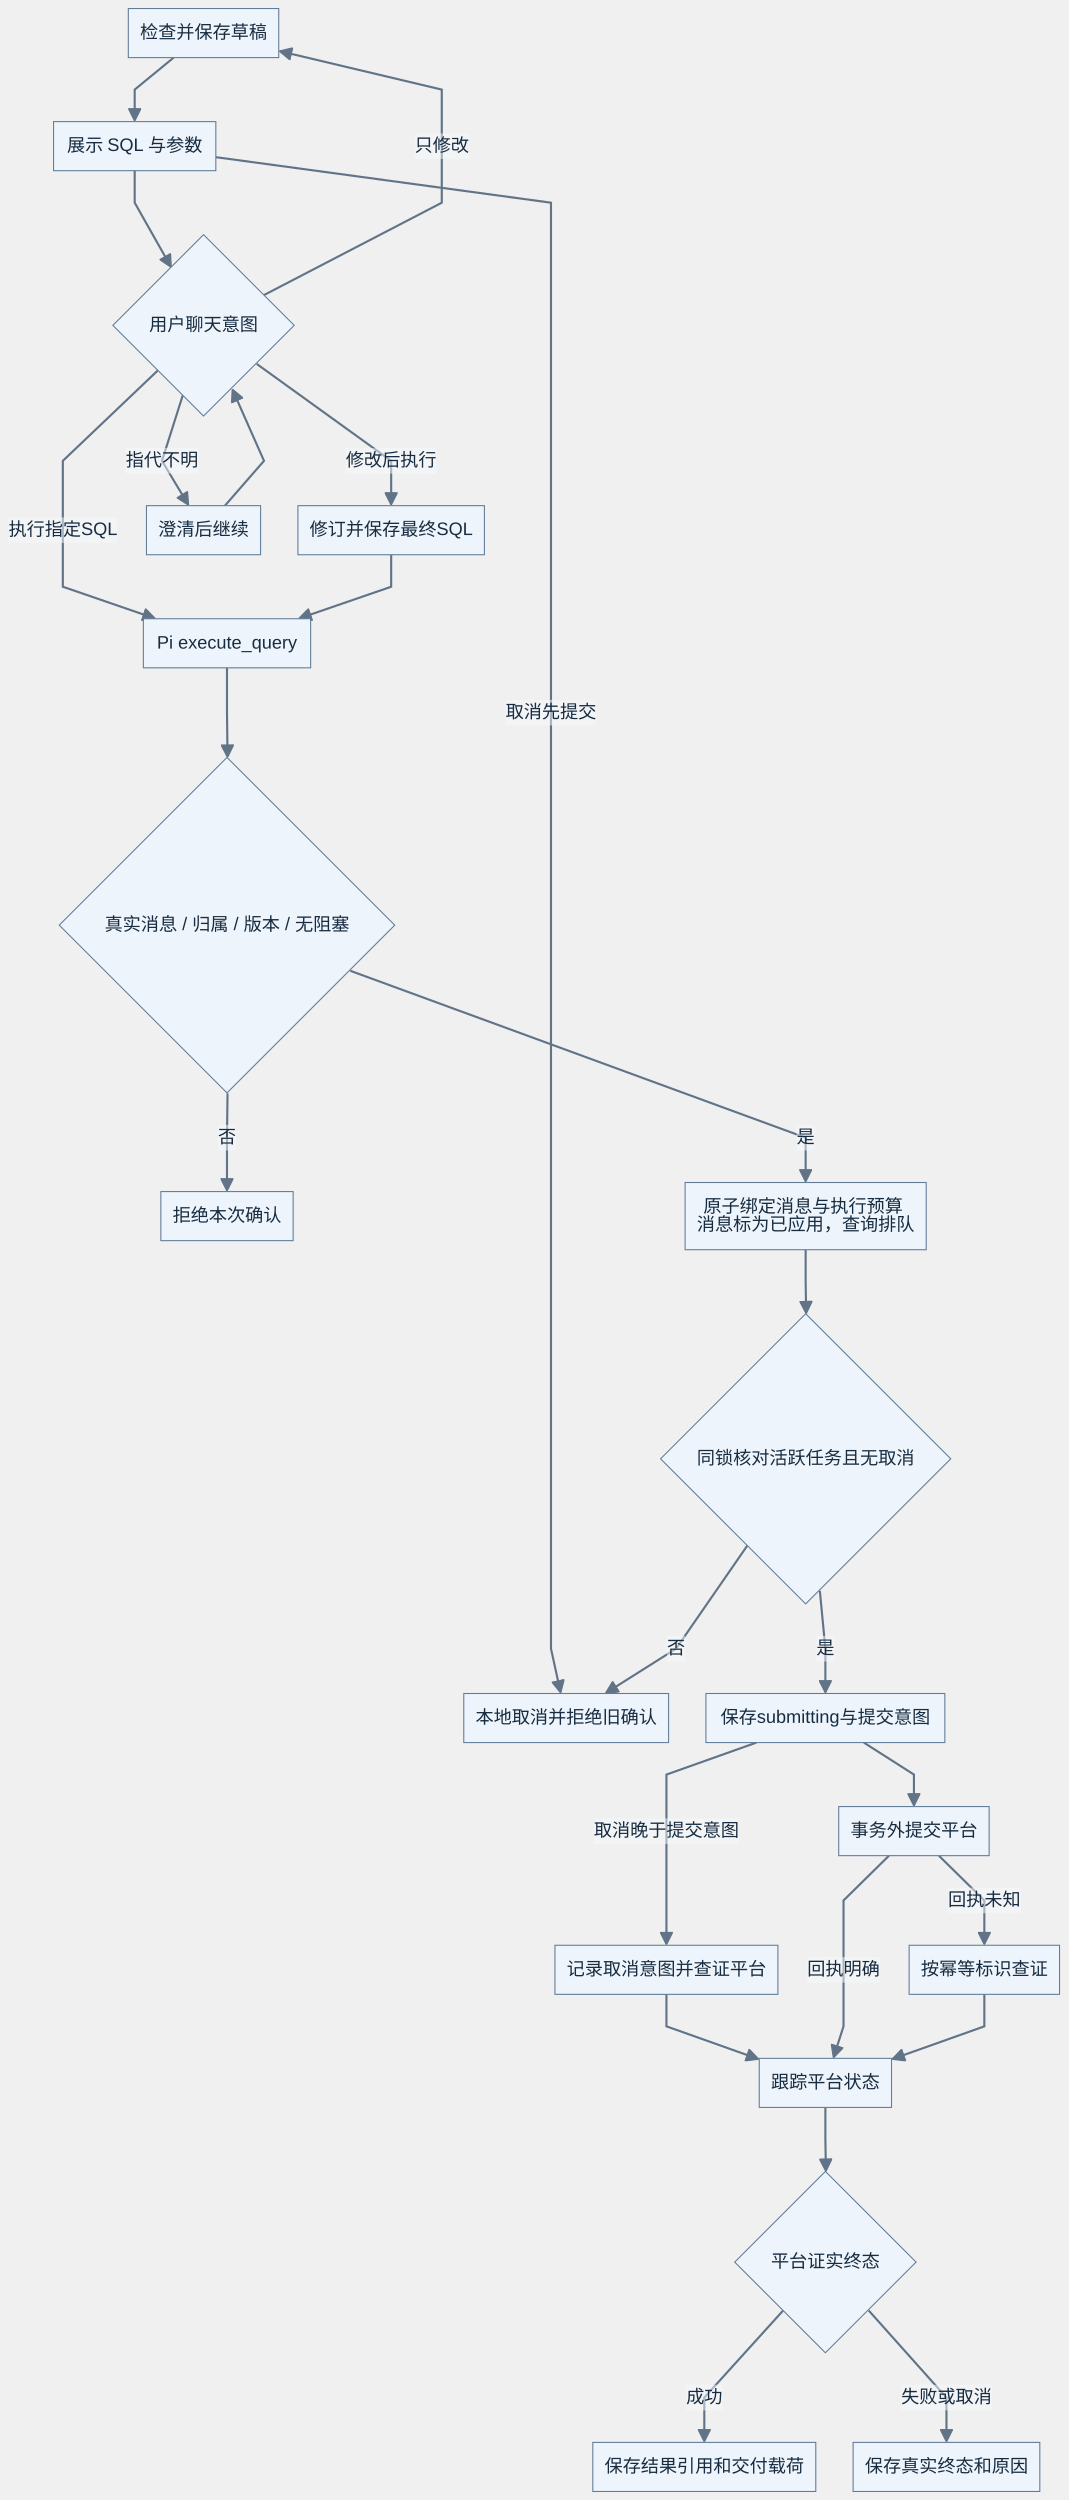
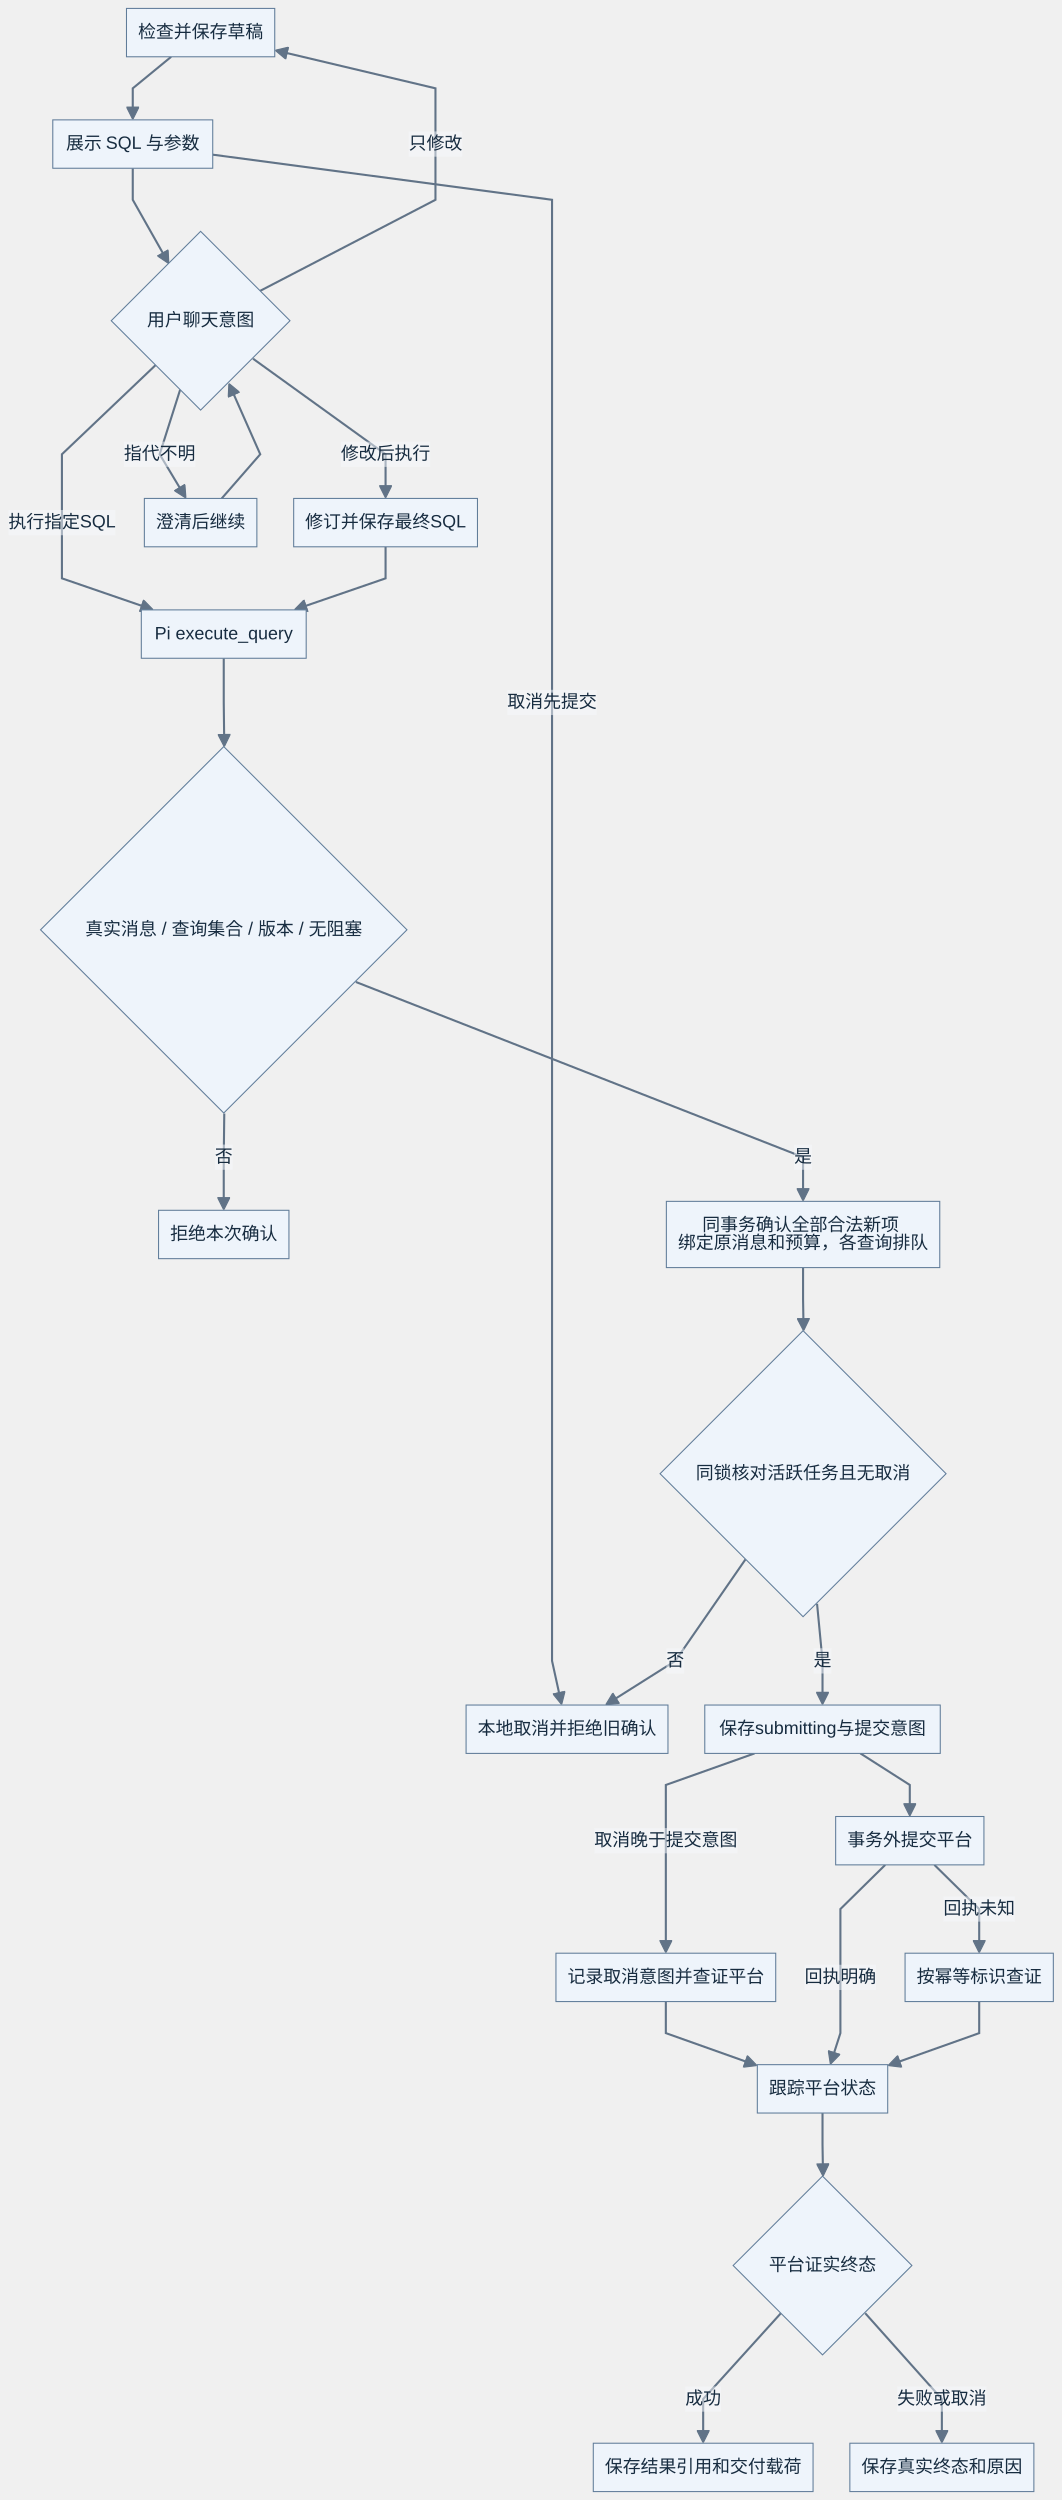
- <svg xmlns="http://www.w3.org/2000/svg" aria-roledescription="flowchart-v2" role="graphics-document document" viewBox="-8 -8 1001.203 2343.469" height="2343.469" width="1001.203" id="diagramF07">
+ <svg xmlns="http://www.w3.org/2000/svg" aria-roledescription="flowchart-v2" role="graphics-document document" viewBox="-8 -8 1009.703 2377.469" height="2377.469" width="1009.703" id="diagramF07">
  <style>#diagramF07{font-family:PingFang SC,Microsoft YaHei,Arial,sans-serif;font-size:17px;fill:#172c40;}#diagramF07 .error-icon{fill:#ffffff;}#diagramF07 .error-text{fill:#000000;stroke:#000000;}#diagramF07 .edge-thickness-normal{stroke-width:2px;}#diagramF07 .edge-thickness-thick{stroke-width:3.5px;}#diagramF07 .edge-pattern-solid{stroke-dasharray:0;}#diagramF07 .edge-pattern-dashed{stroke-dasharray:3;}#diagramF07 .edge-pattern-dotted{stroke-dasharray:2;}#diagramF07 .marker{fill:#617387;stroke:#617387;}#diagramF07 .marker.cross{stroke:#617387;}#diagramF07 svg{font-family:PingFang SC,Microsoft YaHei,Arial,sans-serif;font-size:17px;}#diagramF07 .label{font-family:PingFang SC,Microsoft YaHei,Arial,sans-serif;color:#172c40;}#diagramF07 .cluster-label text{fill:#000000;}#diagramF07 .cluster-label span,#diagramF07 p{color:#000000;}#diagramF07 .label text,#diagramF07 span,#diagramF07 p{fill:#172c40;color:#172c40;}#diagramF07 .node rect,#diagramF07 .node circle,#diagramF07 .node ellipse,#diagramF07 .node polygon,#diagramF07 .node path{fill:#eef4fb;stroke:#607c99;stroke-width:1px;}#diagramF07 .flowchart-label text{text-anchor:middle;}#diagramF07 .node .katex path{fill:#000;stroke:#000;stroke-width:1px;}#diagramF07 .node .label{text-align:center;}#diagramF07 .node.clickable{cursor:pointer;}#diagramF07 .arrowheadPath{fill:#0b0b0b;}#diagramF07 .edgePath .path{stroke:#617387;stroke-width:2.0px;}#diagramF07 .flowchart-link{stroke:#617387;fill:none;}#diagramF07 .edgeLabel{background-color:#f5f8fb;text-align:center;}#diagramF07 .edgeLabel rect{opacity:0.5;background-color:#f5f8fb;fill:#f5f8fb;}#diagramF07 .labelBkg{background-color:rgba(245, 248, 251, 0.5);}#diagramF07 .cluster rect{fill:#f7f9fc;stroke:#bccbd9;stroke-width:1px;}#diagramF07 .cluster text{fill:#000000;}#diagramF07 .cluster span,#diagramF07 p{color:#000000;}#diagramF07 div.mermaidTooltip{position:absolute;text-align:center;max-width:200px;padding:2px;font-family:PingFang SC,Microsoft YaHei,Arial,sans-serif;font-size:12px;background:#ffffff;border:1px solid hsl(0, 0%, 90%);border-radius:2px;pointer-events:none;z-index:100;}#diagramF07 .flowchartTitleText{text-anchor:middle;font-size:18px;fill:#172c40;}#diagramF07 :root{--mermaid-font-family:PingFang SC,Microsoft YaHei,Arial,sans-serif;}</style>
  <g>
    <marker orient="auto" markerHeight="12" markerWidth="12" markerUnits="userSpaceOnUse" refY="5" refX="6" viewBox="0 0 10 10" class="marker flowchart" id="diagramF07_flowchart-pointEnd">
      <path style="stroke-width: 1; stroke-dasharray: 1, 0;" class="arrowMarkerPath" d="M 0 0 L 10 5 L 0 10 z" />
    </marker>
    <marker orient="auto" markerHeight="12" markerWidth="12" markerUnits="userSpaceOnUse" refY="5" refX="4.5" viewBox="0 0 10 10" class="marker flowchart" id="diagramF07_flowchart-pointStart">
      <path style="stroke-width: 1; stroke-dasharray: 1, 0;" class="arrowMarkerPath" d="M 0 5 L 10 10 L 10 0 z" />
    </marker>
    <marker orient="auto" markerHeight="11" markerWidth="11" markerUnits="userSpaceOnUse" refY="5" refX="11" viewBox="0 0 10 10" class="marker flowchart" id="diagramF07_flowchart-circleEnd">
      <circle style="stroke-width: 1; stroke-dasharray: 1, 0;" class="arrowMarkerPath" r="5" cy="5" cx="5" />
    </marker>
    <marker orient="auto" markerHeight="11" markerWidth="11" markerUnits="userSpaceOnUse" refY="5" refX="-1" viewBox="0 0 10 10" class="marker flowchart" id="diagramF07_flowchart-circleStart">
      <circle style="stroke-width: 1; stroke-dasharray: 1, 0;" class="arrowMarkerPath" r="5" cy="5" cx="5" />
    </marker>
    <marker orient="auto" markerHeight="11" markerWidth="11" markerUnits="userSpaceOnUse" refY="5.2" refX="12" viewBox="0 0 11 11" class="marker cross flowchart" id="diagramF07_flowchart-crossEnd">
      <path style="stroke-width: 2; stroke-dasharray: 1, 0;" class="arrowMarkerPath" d="M 1,1 l 9,9 M 10,1 l -9,9" />
    </marker>
    <marker orient="auto" markerHeight="11" markerWidth="11" markerUnits="userSpaceOnUse" refY="5.2" refX="-1" viewBox="0 0 11 11" class="marker cross flowchart" id="diagramF07_flowchart-crossStart">
      <path style="stroke-width: 2; stroke-dasharray: 1, 0;" class="arrowMarkerPath" d="M 1,1 l 9,9 M 10,1 l -9,9" />
    </marker>
    <g class="root">
      <g class="clusters" />
      <g class="edgePaths">
        <path marker-end="url(#diagramF07_flowchart-pointEnd)" style="fill:none;" class="edge-thickness-normal edge-pattern-solid flowchart-link LS-A LE-B" id="L-A-B-0" d="M154.779,46L118.254,76L118.254,100.7" />
        <path marker-end="url(#diagramF07_flowchart-pointEnd)" style="fill:none;" class="edge-thickness-normal edge-pattern-solid flowchart-link LS-B LE-U" id="L-B-U-0" d="M118.254,152L118.254,182L150.124,238.436" />
        <path marker-end="url(#diagramF07_flowchart-pointEnd)" style="fill:none;" class="edge-thickness-normal edge-pattern-solid flowchart-link LS-U LE-A" id="L-U-A-0" d="M239.39,268.609L406.117,182L406.117,129L406.117,76L258.438,40.954" />
        <path marker-end="url(#diagramF07_flowchart-pointEnd)" style="fill:none;" class="edge-thickness-normal edge-pattern-solid flowchart-link LS-U LE-Rev" id="L-U-Rev-0" d="M232.641,333.14L358.672,424L358.672,460.7" />
        <path marker-end="url(#diagramF07_flowchart-pointEnd)" style="fill:none;" class="edge-thickness-normal edge-pattern-solid flowchart-link LS-U LE-Auth" id="L-U-Auth-0" d="M139.978,339.197L50.891,424L50.891,489L50.891,542L132.987,570.274" />
        <path marker-end="url(#diagramF07_flowchart-pointEnd)" style="fill:none;" class="edge-thickness-normal edge-pattern-solid flowchart-link LS-U LE-Ask" id="L-U-Ask-0" d="M163.333,362.552L143.836,424L166.277,461.454" />
        <path marker-end="url(#diagramF07_flowchart-pointEnd)" style="fill:none;" class="edge-thickness-normal edge-pattern-solid flowchart-link LS-Ask LE-U" id="L-Ask-U-0" d="M202.843,466L239.477,424L211.659,361.113" />
        <path marker-end="url(#diagramF07_flowchart-pointEnd)" style="fill:none;" class="edge-thickness-normal edge-pattern-solid flowchart-link LS-Rev LE-Auth" id="L-Rev-Auth-0" d="M358.672,512L358.672,542L276.575,570.274" />
        <path marker-end="url(#diagramF07_flowchart-pointEnd)" style="fill:none;" class="edge-thickness-normal edge-pattern-solid flowchart-link LS-Auth LE-C" id="L-Auth-C-0" d="M204.781,618L204.781,660L205.219,697.2" />
-         <path marker-end="url(#diagramF07_flowchart-pointEnd)" style="fill:none;" class="edge-thickness-normal edge-pattern-solid flowchart-link LS-C LE-X" id="L-C-X-0" d="M205.281,1016.969L204.781,1058.469L204.781,1103.669" />
-         <path marker-end="url(#diagramF07_flowchart-pointEnd)" style="fill:none;" class="edge-thickness-normal edge-pattern-solid flowchart-link LS-C LE-D" id="L-C-D-0" d="M320.277,901.973L747.203,1058.469L747.203,1095.169" />
-         <path marker-end="url(#diagramF07_flowchart-pointEnd)" style="fill:none;" class="edge-thickness-normal edge-pattern-solid flowchart-link LS-B LE-L" id="L-B-L-0" d="M194.309,139.33L508.484,182L508.484,297L508.484,424L508.484,489L508.484,542L508.484,595L508.484,660L508.484,859.234L508.484,1058.469L508.484,1131.969L508.484,1193.469L508.484,1359.469L508.484,1537.469L516.557,1574.292" />
-         <path marker-end="url(#diagramF07_flowchart-pointEnd)" style="fill:none;" class="edge-thickness-normal edge-pattern-solid flowchart-link LS-D LE-S" id="L-D-S-0" d="M747.203,1163.469L747.203,1193.469L747.616,1218.669" />
-         <path marker-end="url(#diagramF07_flowchart-pointEnd)" style="fill:none;" class="edge-thickness-normal edge-pattern-solid flowchart-link LS-S LE-L" id="L-S-L-0" d="M692.535,1440.801L625.719,1537.469L563.657,1576.64" />
-         <path marker-end="url(#diagramF07_flowchart-pointEnd)" style="fill:none;" class="edge-thickness-normal edge-pattern-solid flowchart-link LS-S LE-Intent" id="L-S-Intent-0" d="M760.507,1483.165L765.703,1537.469L765.703,1574.169" />
-         <path marker-end="url(#diagramF07_flowchart-pointEnd)" style="fill:none;" class="edge-thickness-normal edge-pattern-solid flowchart-link LS-Intent LE-E" id="L-Intent-E-0" d="M801.722,1625.469L848.703,1655.469L848.703,1680.169" />
-         <path marker-end="url(#diagramF07_flowchart-pointEnd)" style="fill:none;" class="edge-thickness-normal edge-pattern-solid flowchart-link LS-Intent LE-Cancel" id="L-Intent-Cancel-0" d="M701.043,1625.469L616.703,1655.469L616.703,1708.469L616.703,1773.469L616.703,1810.169" />
-         <path marker-end="url(#diagramF07_flowchart-pointEnd)" style="fill:none;" class="edge-thickness-normal edge-pattern-solid flowchart-link LS-Cancel LE-F" id="L-Cancel-F-0" d="M616.703,1861.469L616.703,1891.469L698.71,1920.639" />
-         <path marker-end="url(#diagramF07_flowchart-pointEnd)" style="fill:none;" class="edge-thickness-normal edge-pattern-solid flowchart-link LS-E LE-F" id="L-E-F-0" d="M825.349,1731.469L782.703,1773.469L782.703,1838.469L782.703,1891.469L774.699,1916.422" />
-         <path marker-end="url(#diagramF07_flowchart-pointEnd)" style="fill:none;" class="edge-thickness-normal edge-pattern-solid flowchart-link LS-E LE-G" id="L-E-G-0" d="M872.057,1731.469L914.703,1773.469L914.703,1810.169" />
-         <path marker-end="url(#diagramF07_flowchart-pointEnd)" style="fill:none;" class="edge-thickness-normal edge-pattern-solid flowchart-link LS-G LE-F" id="L-G-F-0" d="M914.703,1861.469L914.703,1891.469L832.697,1920.639" />
-         <path marker-end="url(#diagramF07_flowchart-pointEnd)" style="fill:none;" class="edge-thickness-normal edge-pattern-solid flowchart-link LS-F LE-H" id="L-F-H-0" d="M765.703,1967.469L765.703,1997.469L766.116,2022.669" />
-         <path marker-end="url(#diagramF07_flowchart-pointEnd)" style="fill:none;" class="edge-thickness-normal edge-pattern-solid flowchart-link LS-H LE-I" id="L-H-I-0" d="M726.089,2157.854L652.203,2239.469L652.203,2276.169" />
-         <path marker-end="url(#diagramF07_flowchart-pointEnd)" style="fill:none;" class="edge-thickness-normal edge-pattern-solid flowchart-link LS-H LE-J" id="L-H-J-0" d="M806.317,2157.854L879.203,2239.469L879.203,2276.169" />
+         <path marker-end="url(#diagramF07_flowchart-pointEnd)" style="fill:none;" class="edge-thickness-normal edge-pattern-solid flowchart-link LS-C LE-X" id="L-C-X-0" d="M205.281,1050.969L204.781,1092.469L204.781,1137.669" />
+         <path marker-end="url(#diagramF07_flowchart-pointEnd)" style="fill:none;" class="edge-thickness-normal edge-pattern-solid flowchart-link LS-C LE-D" id="L-C-D-0" d="M330.405,925.845L755.703,1092.469L755.703,1129.169" />
+         <path marker-end="url(#diagramF07_flowchart-pointEnd)" style="fill:none;" class="edge-thickness-normal edge-pattern-solid flowchart-link LS-B LE-L" id="L-B-L-0" d="M194.309,139.109L516.984,182L516.984,297L516.984,424L516.984,489L516.984,542L516.984,595L516.984,660L516.984,876.234L516.984,1092.469L516.984,1165.969L516.984,1227.469L516.984,1393.469L516.984,1571.469L525.057,1608.292" />
+         <path marker-end="url(#diagramF07_flowchart-pointEnd)" style="fill:none;" class="edge-thickness-normal edge-pattern-solid flowchart-link LS-D LE-S" id="L-D-S-0" d="M755.703,1197.469L755.703,1227.469L756.116,1252.669" />
+         <path marker-end="url(#diagramF07_flowchart-pointEnd)" style="fill:none;" class="edge-thickness-normal edge-pattern-solid flowchart-link LS-S LE-L" id="L-S-L-0" d="M701.035,1474.801L634.219,1571.469L572.157,1610.64" />
+         <path marker-end="url(#diagramF07_flowchart-pointEnd)" style="fill:none;" class="edge-thickness-normal edge-pattern-solid flowchart-link LS-S LE-Intent" id="L-S-Intent-0" d="M769.007,1517.165L774.203,1571.469L774.203,1608.169" />
+         <path marker-end="url(#diagramF07_flowchart-pointEnd)" style="fill:none;" class="edge-thickness-normal edge-pattern-solid flowchart-link LS-Intent LE-E" id="L-Intent-E-0" d="M810.222,1659.469L857.203,1689.469L857.203,1714.169" />
+         <path marker-end="url(#diagramF07_flowchart-pointEnd)" style="fill:none;" class="edge-thickness-normal edge-pattern-solid flowchart-link LS-Intent LE-Cancel" id="L-Intent-Cancel-0" d="M709.543,1659.469L625.203,1689.469L625.203,1742.469L625.203,1807.469L625.203,1844.169" />
+         <path marker-end="url(#diagramF07_flowchart-pointEnd)" style="fill:none;" class="edge-thickness-normal edge-pattern-solid flowchart-link LS-Cancel LE-F" id="L-Cancel-F-0" d="M625.203,1895.469L625.203,1925.469L707.21,1954.639" />
+         <path marker-end="url(#diagramF07_flowchart-pointEnd)" style="fill:none;" class="edge-thickness-normal edge-pattern-solid flowchart-link LS-E LE-F" id="L-E-F-0" d="M833.849,1765.469L791.203,1807.469L791.203,1872.469L791.203,1925.469L783.199,1950.422" />
+         <path marker-end="url(#diagramF07_flowchart-pointEnd)" style="fill:none;" class="edge-thickness-normal edge-pattern-solid flowchart-link LS-E LE-G" id="L-E-G-0" d="M880.557,1765.469L923.203,1807.469L923.203,1844.169" />
+         <path marker-end="url(#diagramF07_flowchart-pointEnd)" style="fill:none;" class="edge-thickness-normal edge-pattern-solid flowchart-link LS-G LE-F" id="L-G-F-0" d="M923.203,1895.469L923.203,1925.469L841.197,1954.639" />
+         <path marker-end="url(#diagramF07_flowchart-pointEnd)" style="fill:none;" class="edge-thickness-normal edge-pattern-solid flowchart-link LS-F LE-H" id="L-F-H-0" d="M774.203,2001.469L774.203,2031.469L774.616,2056.669" />
+         <path marker-end="url(#diagramF07_flowchart-pointEnd)" style="fill:none;" class="edge-thickness-normal edge-pattern-solid flowchart-link LS-H LE-I" id="L-H-I-0" d="M734.589,2191.854L660.703,2273.469L660.703,2310.169" />
+         <path marker-end="url(#diagramF07_flowchart-pointEnd)" style="fill:none;" class="edge-thickness-normal edge-pattern-solid flowchart-link LS-H LE-J" id="L-H-J-0" d="M814.817,2191.854L887.703,2273.469L887.703,2310.169" />
      </g>
      <g class="edgeLabels">
        <g class="edgeLabel">
          <g transform="translate(0, 0)" class="label">
            <rect height="0" width="0" ry="0" rx="0" />
            <text style="">
              <tspan class="row" x="0" dy="1em" xml:space="preserve" />
            </text>
          </g>
        </g>
        <g class="edgeLabel">
          <g transform="translate(0, 0)" class="label">
            <rect height="0" width="0" ry="0" rx="0" />
            <text style="">
              <tspan class="row" x="0" dy="1em" xml:space="preserve" />
            </text>
          </g>
        </g>
        <g transform="translate(406.1172, 129)" class="edgeLabel">
          <g transform="translate(-25.5, -12)" class="label">
            <rect height="24" width="51" ry="0" rx="0" />
            <text style="">
              <tspan class="row" x="0" dy="1em" xml:space="preserve">只修改</tspan>
            </text>
          </g>
        </g>
        <g transform="translate(358.6719, 424)" class="edgeLabel">
          <g transform="translate(-42.5, -12)" class="label">
            <rect height="24" width="85" ry="0" rx="0" />
            <text style="">
              <tspan class="row" x="0" dy="1em" xml:space="preserve">修改后执行</tspan>
            </text>
          </g>
        </g>
        <g transform="translate(50.89062, 489)" class="edgeLabel">
          <g transform="translate(-50.89062, -12)" class="label">
            <rect height="24" width="101.781" ry="0" rx="0" />
            <text style="">
              <tspan class="row" x="0" dy="1em" xml:space="preserve">执行指定SQL</tspan>
            </text>
          </g>
        </g>
        <g transform="translate(143.8359, 424)" class="edgeLabel">
          <g transform="translate(-34, -12)" class="label">
            <rect height="24" width="68" ry="0" rx="0" />
            <text style="">
              <tspan class="row" x="0" dy="1em" xml:space="preserve">指代不明</tspan>
            </text>
          </g>
        </g>
        <g class="edgeLabel">
          <g transform="translate(0, 0)" class="label">
            <rect height="0" width="0" ry="0" rx="0" />
            <text style="">
              <tspan class="row" x="0" dy="1em" xml:space="preserve" />
            </text>
          </g>
        </g>
        <g class="edgeLabel">
          <g transform="translate(0, 0)" class="label">
            <rect height="0" width="0" ry="0" rx="0" />
            <text style="">
              <tspan class="row" x="0" dy="1em" xml:space="preserve" />
            </text>
          </g>
        </g>
        <g class="edgeLabel">
          <g transform="translate(0, 0)" class="label">
            <rect height="0" width="0" ry="0" rx="0" />
            <text style="">
              <tspan class="row" x="0" dy="1em" xml:space="preserve" />
            </text>
          </g>
        </g>
-         <g transform="translate(204.7812, 1058.469)" class="edgeLabel">
+         <g transform="translate(204.7812, 1092.469)" class="edgeLabel">
          <g transform="translate(-8.5, -12)" class="label">
            <rect height="24" width="17" ry="0" rx="0" />
            <text style="">
              <tspan class="row" x="0" dy="1em" xml:space="preserve">否</tspan>
            </text>
          </g>
        </g>
-         <g transform="translate(747.2031, 1058.469)" class="edgeLabel">
+         <g transform="translate(755.7031, 1092.469)" class="edgeLabel">
          <g transform="translate(-8.5, -12)" class="label">
            <rect height="24" width="17" ry="0" rx="0" />
            <text style="">
              <tspan class="row" x="0" dy="1em" xml:space="preserve">是</tspan>
            </text>
          </g>
        </g>
-         <g transform="translate(508.4844, 660)" class="edgeLabel">
+         <g transform="translate(516.9844, 660)" class="edgeLabel">
          <g transform="translate(-42.5, -12)" class="label">
            <rect height="24" width="85" ry="0" rx="0" />
            <text style="">
              <tspan class="row" x="0" dy="1em" xml:space="preserve">取消先提交</tspan>
            </text>
          </g>
        </g>
        <g class="edgeLabel">
          <g transform="translate(0, 0)" class="label">
            <rect height="0" width="0" ry="0" rx="0" />
            <text style="">
              <tspan class="row" x="0" dy="1em" xml:space="preserve" />
            </text>
          </g>
        </g>
-         <g transform="translate(625.7188, 1537.469)" class="edgeLabel">
+         <g transform="translate(634.2188, 1571.469)" class="edgeLabel">
          <g transform="translate(-8.5, -12)" class="label">
            <rect height="24" width="17" ry="0" rx="0" />
            <text style="">
              <tspan class="row" x="0" dy="1em" xml:space="preserve">否</tspan>
            </text>
          </g>
        </g>
-         <g transform="translate(765.7031, 1537.469)" class="edgeLabel">
+         <g transform="translate(774.2031, 1571.469)" class="edgeLabel">
          <g transform="translate(-8.5, -12)" class="label">
            <rect height="24" width="17" ry="0" rx="0" />
            <text style="">
              <tspan class="row" x="0" dy="1em" xml:space="preserve">是</tspan>
            </text>
          </g>
        </g>
        <g class="edgeLabel">
          <g transform="translate(0, 0)" class="label">
            <rect height="0" width="0" ry="0" rx="0" />
            <text style="">
              <tspan class="row" x="0" dy="1em" xml:space="preserve" />
            </text>
          </g>
        </g>
-         <g transform="translate(616.7031, 1708.469)" class="edgeLabel">
+         <g transform="translate(625.2031, 1742.469)" class="edgeLabel">
          <g transform="translate(-68, -12)" class="label">
            <rect height="24" width="136" ry="0" rx="0" />
            <text style="">
              <tspan class="row" x="0" dy="1em" xml:space="preserve">取消晚于提交意图</tspan>
            </text>
          </g>
        </g>
        <g class="edgeLabel">
          <g transform="translate(0, 0)" class="label">
            <rect height="0" width="0" ry="0" rx="0" />
            <text style="">
              <tspan class="row" x="0" dy="1em" xml:space="preserve" />
            </text>
          </g>
        </g>
-         <g transform="translate(782.7031, 1838.469)" class="edgeLabel">
+         <g transform="translate(791.2031, 1872.469)" class="edgeLabel">
          <g transform="translate(-34, -12)" class="label">
            <rect height="24" width="68" ry="0" rx="0" />
            <text style="">
              <tspan class="row" x="0" dy="1em" xml:space="preserve">回执明确</tspan>
            </text>
          </g>
        </g>
-         <g transform="translate(914.7031, 1773.469)" class="edgeLabel">
+         <g transform="translate(923.2031, 1807.469)" class="edgeLabel">
          <g transform="translate(-34, -12)" class="label">
            <rect height="24" width="68" ry="0" rx="0" />
            <text style="">
              <tspan class="row" x="0" dy="1em" xml:space="preserve">回执未知</tspan>
            </text>
          </g>
        </g>
        <g class="edgeLabel">
          <g transform="translate(0, 0)" class="label">
            <rect height="0" width="0" ry="0" rx="0" />
            <text style="">
              <tspan class="row" x="0" dy="1em" xml:space="preserve" />
            </text>
          </g>
        </g>
        <g class="edgeLabel">
          <g transform="translate(0, 0)" class="label">
            <rect height="0" width="0" ry="0" rx="0" />
            <text style="">
              <tspan class="row" x="0" dy="1em" xml:space="preserve" />
            </text>
          </g>
        </g>
-         <g transform="translate(652.2031, 2239.469)" class="edgeLabel">
+         <g transform="translate(660.7031, 2273.469)" class="edgeLabel">
          <g transform="translate(-17, -12)" class="label">
            <rect height="24" width="34" ry="0" rx="0" />
            <text style="">
              <tspan class="row" x="0" dy="1em" xml:space="preserve">成功</tspan>
            </text>
          </g>
        </g>
-         <g transform="translate(879.2031, 2239.469)" class="edgeLabel">
+         <g transform="translate(887.7031, 2273.469)" class="edgeLabel">
          <g transform="translate(-42.5, -12)" class="label">
            <rect height="24" width="85" ry="0" rx="0" />
            <text style="">
              <tspan class="row" x="0" dy="1em" xml:space="preserve">失败或取消</tspan>
            </text>
          </g>
        </g>
      </g>
      <g class="nodes">
        <g transform="translate(182.7812, 23)" data-id="A" data-node="true" id="flowchart-A-306" class="node default default flowchart-label">
          <rect height="46" width="141" y="-23" x="-70.5" ry="0" rx="0" style="" class="basic label-container" />
          <g transform="translate(0, -12)" style="" class="label">
            <rect />
            <text style="">
              <tspan class="row" x="0" dy="1em" xml:space="preserve">检查并保存草稿</tspan>
            </text>
          </g>
        </g>
        <g transform="translate(118.2539, 129)" data-id="B" data-node="true" id="flowchart-B-307" class="node default default flowchart-label">
          <rect height="46" width="152.109" y="-23" x="-76.055" ry="0" rx="0" style="" class="basic label-container" />
          <g transform="translate(0, -12)" style="" class="label">
            <rect />
            <text style="">
              <tspan class="row" x="0" dy="1em" xml:space="preserve">展示 SQL 与参数</tspan>
            </text>
          </g>
        </g>
        <g transform="translate(182.7812, 297)" data-id="U" data-node="true" id="flowchart-U-309" class="node default default flowchart-label">
          <polygon style="" transform="translate(-85,85)" class="label-container" points="85,0 170,-85 85,-170 0,-85" />
          <g transform="translate(0, -12)" style="" class="label">
            <rect />
            <text style="">
              <tspan class="row" x="0" dy="1em" xml:space="preserve">用户聊天意图</tspan>
            </text>
          </g>
        </g>
        <g transform="translate(358.6719, 489)" data-id="Rev" data-node="true" id="flowchart-Rev-313" class="node default default flowchart-label">
          <rect height="46" width="174.781" y="-23" x="-87.391" ry="0" rx="0" style="" class="basic label-container" />
          <g transform="translate(0, -12)" style="" class="label">
            <rect />
            <text style="">
              <tspan class="row" x="0" dy="1em" xml:space="preserve">修订并保存最终SQL</tspan>
            </text>
          </g>
        </g>
        <g transform="translate(204.7812, 595)" data-id="Auth" data-node="true" id="flowchart-Auth-315" class="node default default flowchart-label">
          <rect height="46" width="156.797" y="-23" x="-78.398" ry="0" rx="0" style="" class="basic label-container" />
          <g transform="translate(0, -12)" style="" class="label">
            <rect />
            <text style="">
              <tspan class="row" x="0" dy="1em" xml:space="preserve">Pi execute_query</tspan>
            </text>
          </g>
        </g>
        <g transform="translate(182.7812, 489)" data-id="Ask" data-node="true" id="flowchart-Ask-317" class="node default default flowchart-label">
          <rect height="46" width="107" y="-23" x="-53.5" ry="0" rx="0" style="" class="basic label-container" />
          <g transform="translate(0, -12)" style="" class="label">
            <rect />
            <text style="">
              <tspan class="row" x="0" dy="1em" xml:space="preserve">澄清后继续</tspan>
            </text>
          </g>
        </g>
-         <g transform="translate(204.7812, 859.2344)" data-id="C" data-node="true" id="flowchart-C-323" class="node default default flowchart-label">
-           <polygon style="" transform="translate(-157.2344,157.2344)" class="label-container" points="157.234,0 314.469,-157.234 157.234,-314.469 0,-157.234" />
-           <g transform="translate(0, -12)" style="" class="label">
-             <rect />
-             <text style="">
-               <tspan class="row" x="0" dy="1em" xml:space="preserve">真实消息 / 归属 / 版本 / 无阻塞</tspan>
-             </text>
-           </g>
-         </g>
-         <g transform="translate(204.7812, 1131.969)" data-id="X" data-node="true" id="flowchart-X-325" class="node default default flowchart-label">
+         <g transform="translate(204.7812, 876.2344)" data-id="C" data-node="true" id="flowchart-C-323" class="node default default flowchart-label">
+           <polygon style="" transform="translate(-174.2344,174.2344)" class="label-container" points="174.234,0 348.469,-174.234 174.234,-348.469 0,-174.234" />
+           <g transform="translate(0, -12)" style="" class="label">
+             <rect />
+             <text style="">
+               <tspan class="row" x="0" dy="1em" xml:space="preserve">真实消息 / 查询集合 / 版本 / 无阻塞</tspan>
+             </text>
+           </g>
+         </g>
+         <g transform="translate(204.7812, 1165.969)" data-id="X" data-node="true" id="flowchart-X-325" class="node default default flowchart-label">
          <rect height="46" width="124" y="-23" x="-62" ry="0" rx="0" style="" class="basic label-container" />
          <g transform="translate(0, -12)" style="" class="label">
            <rect />
            <text style="">
              <tspan class="row" x="0" dy="1em" xml:space="preserve">拒绝本次确认</tspan>
            </text>
          </g>
        </g>
-         <g transform="translate(747.2031, 1131.969)" data-id="D" data-node="true" id="flowchart-D-327" class="node default default flowchart-label">
-           <rect height="63" width="226" y="-31.5" x="-113" ry="0" rx="0" style="" class="basic label-container" />
+         <g transform="translate(755.7031, 1165.969)" data-id="D" data-node="true" id="flowchart-D-327" class="node default default flowchart-label">
+           <rect height="63" width="260" y="-31.5" x="-130" ry="0" rx="0" style="" class="basic label-container" />
          <g transform="translate(0, -20.5)" style="" class="label">
            <rect />
            <text style="">
-               <tspan class="row" x="0" dy="1em" xml:space="preserve">原子绑定消息与执行预算</tspan>
-               <tspan class="row" x="0" dy="1em" xml:space="preserve">消息标为已应用，查询排队</tspan>
-             </text>
-           </g>
-         </g>
-         <g transform="translate(522.7344, 1602.469)" data-id="L" data-node="true" id="flowchart-L-329" class="node default default flowchart-label">
+               <tspan class="row" x="0" dy="1em" xml:space="preserve">同事务确认全部合法新项</tspan>
+               <tspan class="row" x="0" dy="1em" xml:space="preserve">绑定原消息和预算，各查询排队</tspan>
+             </text>
+           </g>
+         </g>
+         <g transform="translate(531.2344, 1636.469)" data-id="L" data-node="true" id="flowchart-L-329" class="node default default flowchart-label">
          <rect height="46" width="192" y="-23" x="-96" ry="0" rx="0" style="" class="basic label-container" />
          <g transform="translate(0, -12)" style="" class="label">
            <rect />
            <text style="">
              <tspan class="row" x="0" dy="1em" xml:space="preserve">本地取消并拒绝旧确认</tspan>
            </text>
          </g>
        </g>
-         <g transform="translate(747.2031, 1359.469)" data-id="S" data-node="true" id="flowchart-S-331" class="node default default flowchart-label">
+         <g transform="translate(755.7031, 1393.469)" data-id="S" data-node="true" id="flowchart-S-331" class="node default default flowchart-label">
          <polygon style="" transform="translate(-136,136)" class="label-container" points="136,0 272,-136 136,-272 0,-136" />
          <g transform="translate(0, -12)" style="" class="label">
            <rect />
            <text style="">
              <tspan class="row" x="0" dy="1em" xml:space="preserve">同锁核对活跃任务且无取消</tspan>
            </text>
          </g>
        </g>
-         <g transform="translate(765.7031, 1602.469)" data-id="Intent" data-node="true" id="flowchart-Intent-335" class="node default default flowchart-label">
+         <g transform="translate(774.2031, 1636.469)" data-id="Intent" data-node="true" id="flowchart-Intent-335" class="node default default flowchart-label">
          <rect height="46" width="223.938" y="-23" x="-111.969" ry="0" rx="0" style="" class="basic label-container" />
          <g transform="translate(0, -12)" style="" class="label">
            <rect />
            <text style="">
              <tspan class="row" x="0" dy="1em" xml:space="preserve">保存submitting与提交意图</tspan>
            </text>
          </g>
        </g>
-         <g transform="translate(848.7031, 1708.469)" data-id="E" data-node="true" id="flowchart-E-337" class="node default default flowchart-label">
+         <g transform="translate(857.2031, 1742.469)" data-id="E" data-node="true" id="flowchart-E-337" class="node default default flowchart-label">
          <rect height="46" width="141" y="-23" x="-70.5" ry="0" rx="0" style="" class="basic label-container" />
          <g transform="translate(0, -12)" style="" class="label">
            <rect />
            <text style="">
              <tspan class="row" x="0" dy="1em" xml:space="preserve">事务外提交平台</tspan>
            </text>
          </g>
        </g>
-         <g transform="translate(616.7031, 1838.469)" data-id="Cancel" data-node="true" id="flowchart-Cancel-339" class="node default default flowchart-label">
+         <g transform="translate(625.2031, 1872.469)" data-id="Cancel" data-node="true" id="flowchart-Cancel-339" class="node default default flowchart-label">
          <rect height="46" width="209" y="-23" x="-104.5" ry="0" rx="0" style="" class="basic label-container" />
          <g transform="translate(0, -12)" style="" class="label">
            <rect />
            <text style="">
              <tspan class="row" x="0" dy="1em" xml:space="preserve">记录取消意图并查证平台</tspan>
            </text>
          </g>
        </g>
-         <g transform="translate(765.7031, 1944.469)" data-id="F" data-node="true" id="flowchart-F-341" class="node default default flowchart-label">
+         <g transform="translate(774.2031, 1978.469)" data-id="F" data-node="true" id="flowchart-F-341" class="node default default flowchart-label">
          <rect height="46" width="124" y="-23" x="-62" ry="0" rx="0" style="" class="basic label-container" />
          <g transform="translate(0, -12)" style="" class="label">
            <rect />
            <text style="">
              <tspan class="row" x="0" dy="1em" xml:space="preserve">跟踪平台状态</tspan>
            </text>
          </g>
        </g>
-         <g transform="translate(914.7031, 1838.469)" data-id="G" data-node="true" id="flowchart-G-345" class="node default default flowchart-label">
+         <g transform="translate(923.2031, 1872.469)" data-id="G" data-node="true" id="flowchart-G-345" class="node default default flowchart-label">
          <rect height="46" width="141" y="-23" x="-70.5" ry="0" rx="0" style="" class="basic label-container" />
          <g transform="translate(0, -12)" style="" class="label">
            <rect />
            <text style="">
              <tspan class="row" x="0" dy="1em" xml:space="preserve">按幂等标识查证</tspan>
            </text>
          </g>
        </g>
-         <g transform="translate(765.7031, 2112.469)" data-id="H" data-node="true" id="flowchart-H-349" class="node default default flowchart-label">
+         <g transform="translate(774.2031, 2146.469)" data-id="H" data-node="true" id="flowchart-H-349" class="node default default flowchart-label">
          <polygon style="" transform="translate(-85,85)" class="label-container" points="85,0 170,-85 85,-170 0,-85" />
          <g transform="translate(0, -12)" style="" class="label">
            <rect />
            <text style="">
              <tspan class="row" x="0" dy="1em" xml:space="preserve">平台证实终态</tspan>
            </text>
          </g>
        </g>
-         <g transform="translate(652.2031, 2304.469)" data-id="I" data-node="true" id="flowchart-I-351" class="node default default flowchart-label">
+         <g transform="translate(660.7031, 2338.469)" data-id="I" data-node="true" id="flowchart-I-351" class="node default default flowchart-label">
          <rect height="46" width="209" y="-23" x="-104.5" ry="0" rx="0" style="" class="basic label-container" />
          <g transform="translate(0, -12)" style="" class="label">
            <rect />
            <text style="">
              <tspan class="row" x="0" dy="1em" xml:space="preserve">保存结果引用和交付载荷</tspan>
            </text>
          </g>
        </g>
-         <g transform="translate(879.2031, 2304.469)" data-id="J" data-node="true" id="flowchart-J-353" class="node default default flowchart-label">
+         <g transform="translate(887.7031, 2338.469)" data-id="J" data-node="true" id="flowchart-J-353" class="node default default flowchart-label">
          <rect height="46" width="175" y="-23" x="-87.5" ry="0" rx="0" style="" class="basic label-container" />
          <g transform="translate(0, -12)" style="" class="label">
            <rect />
            <text style="">
              <tspan class="row" x="0" dy="1em" xml:space="preserve">保存真实终态和原因</tspan>
            </text>
          </g>
        </g>
      </g>
    </g>
  </g>
</svg>
